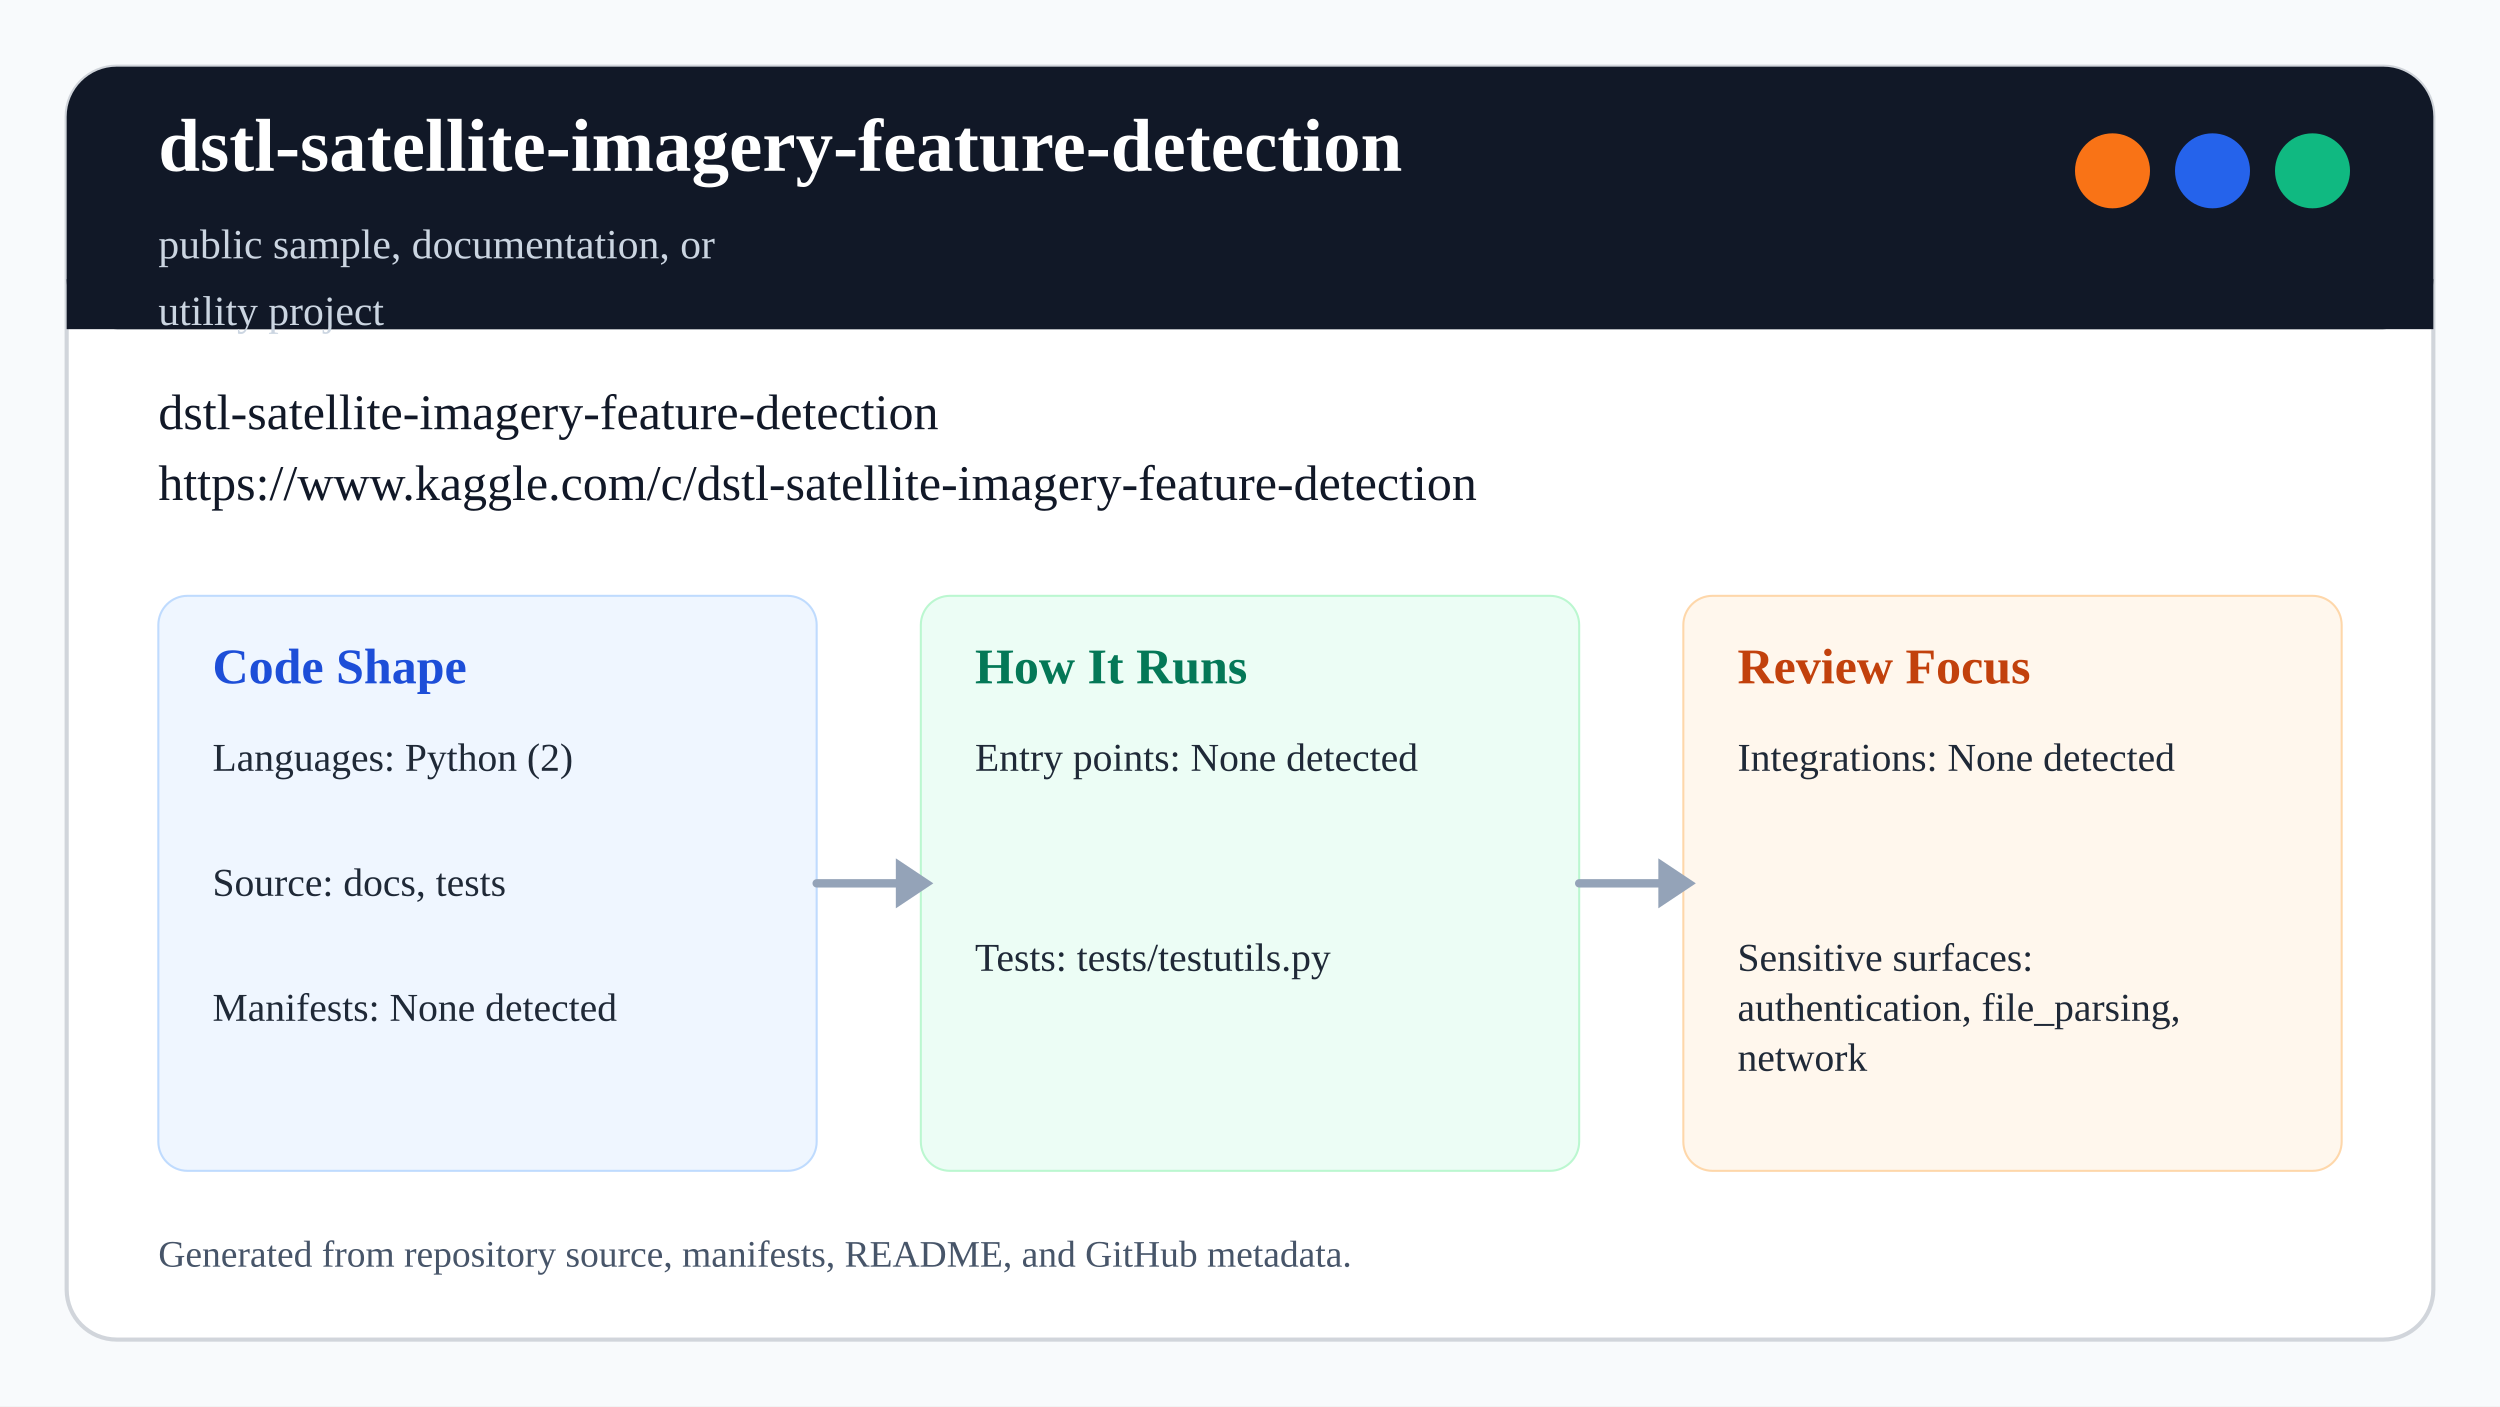
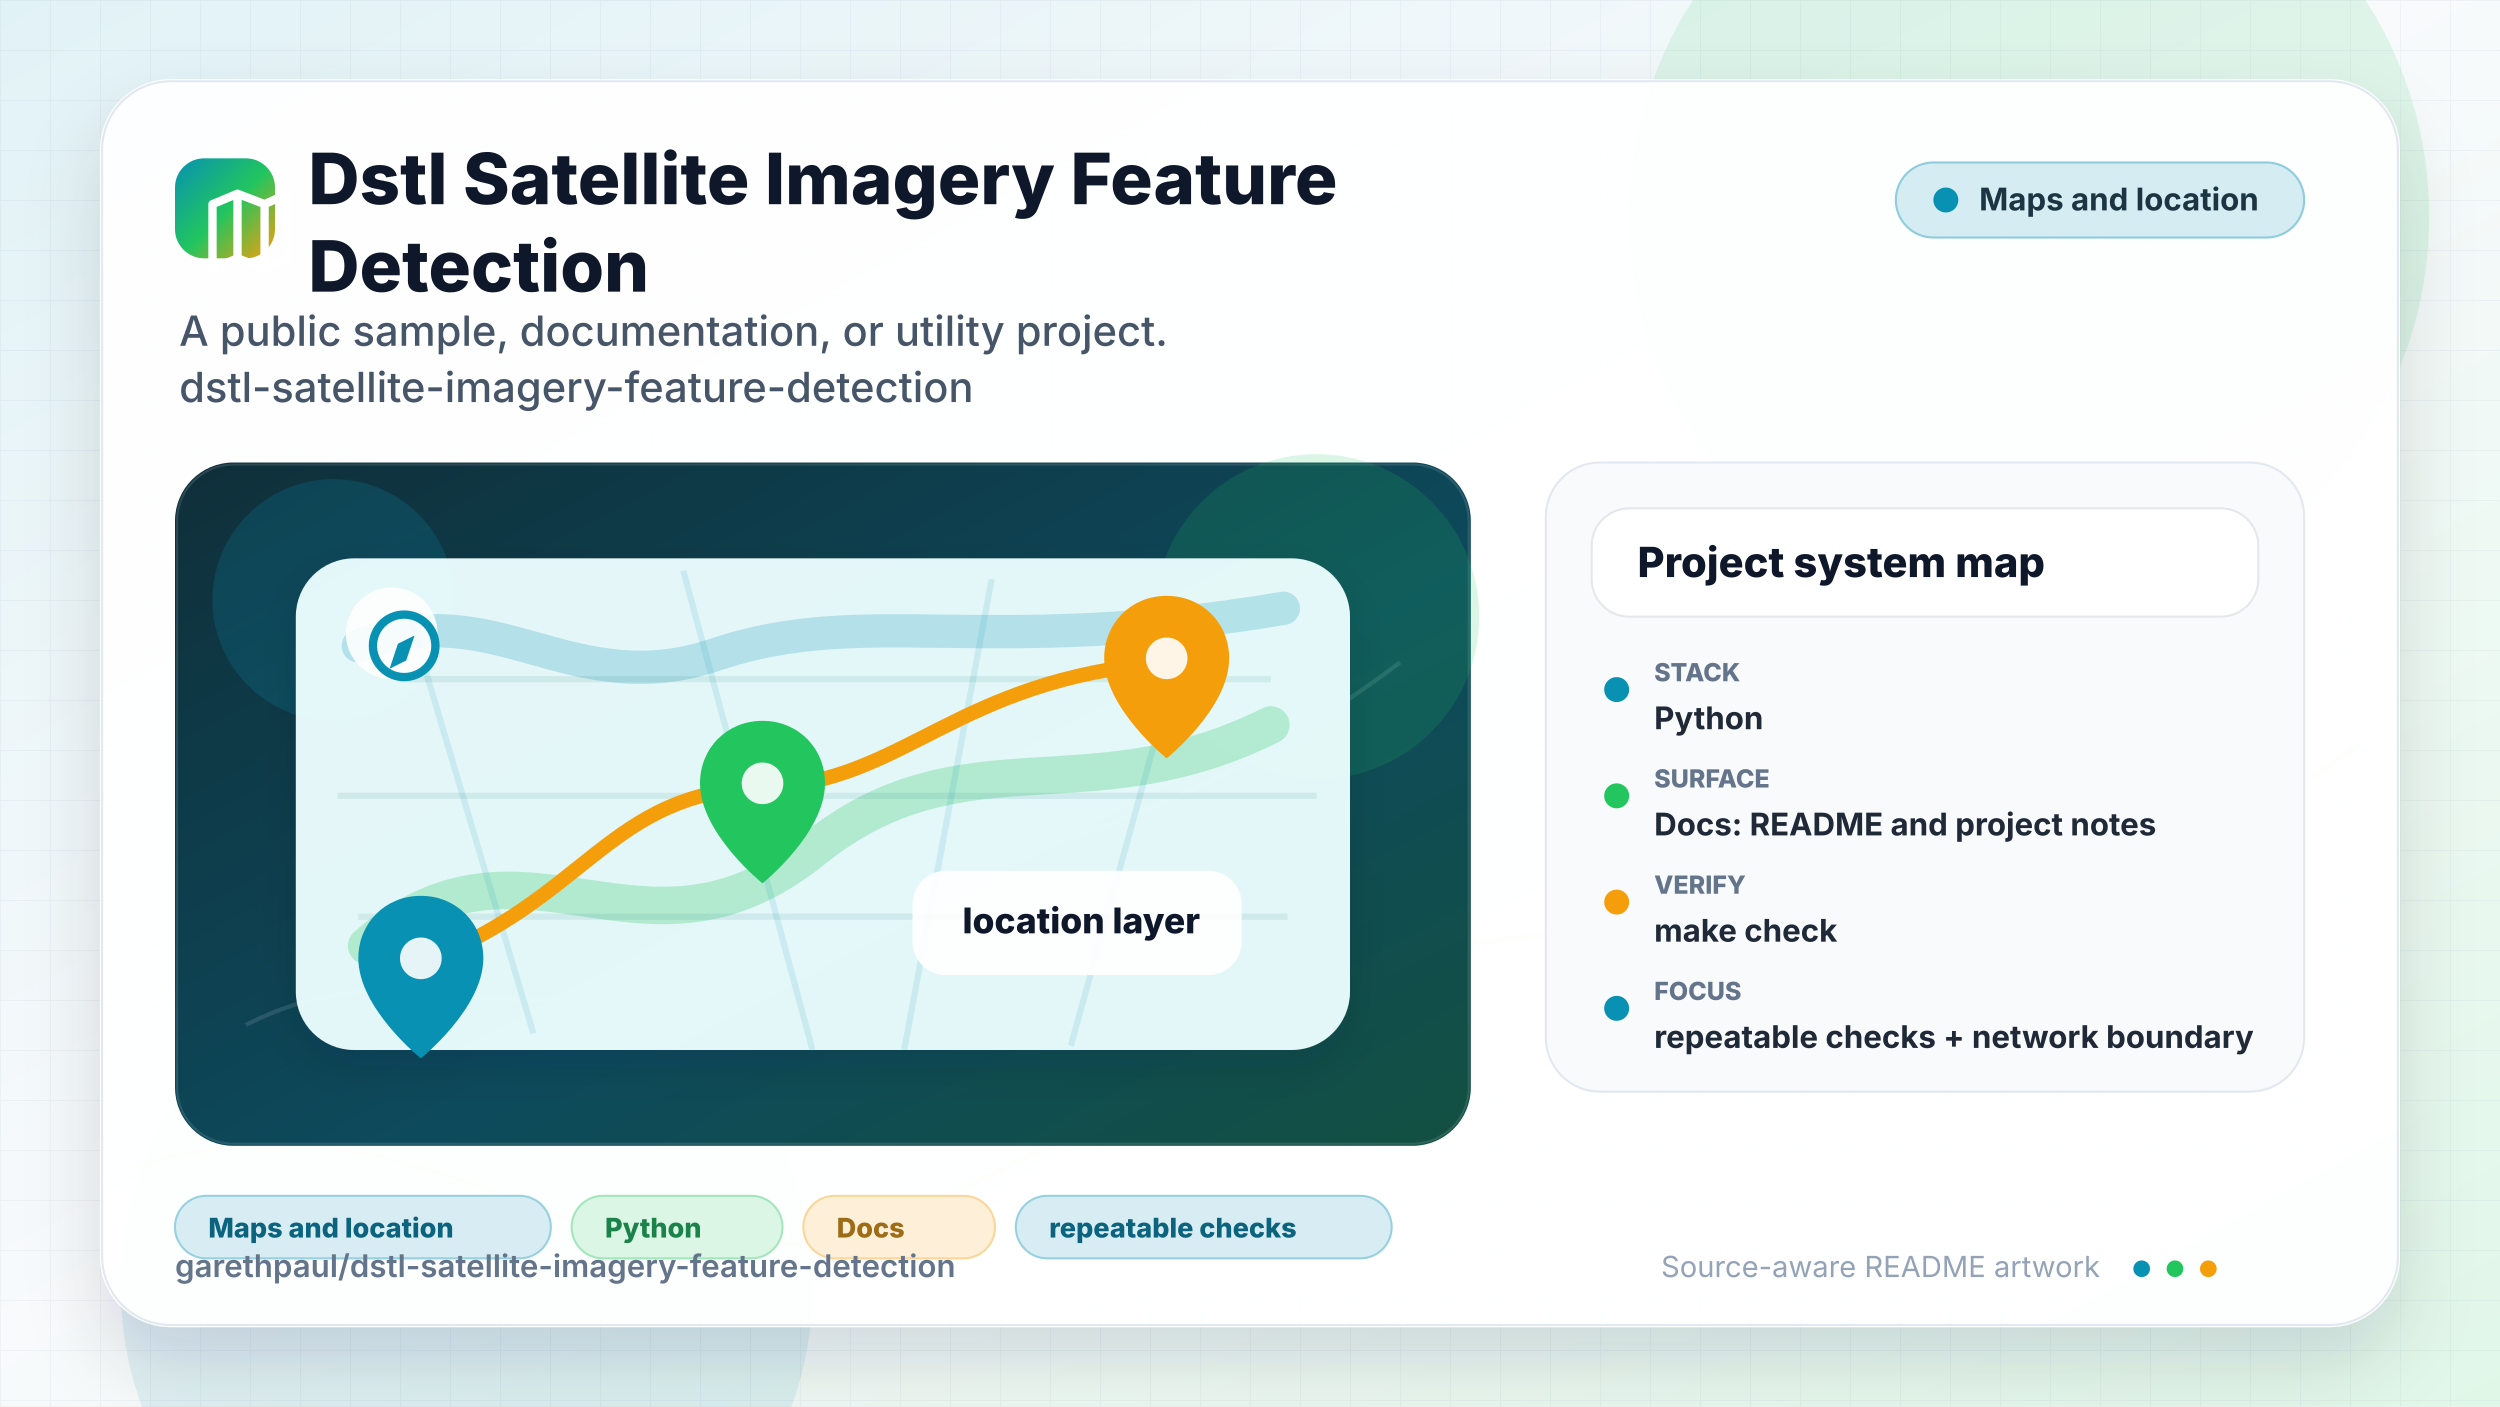
- <svg xmlns="http://www.w3.org/2000/svg" width="1200" height="675" viewBox="0 0 1200 675" role="img" aria-labelledby="title desc">
-   <rect width="1200" height="675" fill="#f8fafc" />
-   <rect x="32" y="32" width="1136" height="611" rx="24" fill="#ffffff" stroke="#d1d5db" stroke-width="2" />
-   <rect x="32" y="32" width="1136" height="126" rx="24" fill="#111827" />
-   <path d="M32 134h1136v24H32z" fill="#111827" />
-   <circle cx="1062" cy="82" r="18" fill="#2563eb" />
-   <circle cx="1110" cy="82" r="18" fill="#10b981" />
-   <circle cx="1014" cy="82" r="18" fill="#f97316" />
-   <text x="76" y="82" font-size="36" fill="#ffffff" font-weight="700">dstl-satellite-imagery-feature-detection</text>
-   <text x="76" y="124" font-size="20" fill="#cbd5e1">public sample, documentation, or</text>
-   <text x="76" y="156" font-size="20" fill="#cbd5e1">utility project</text>
-   <text x="76" y="206" font-size="24" fill="#111827">dstl-satellite-imagery-feature-detection</text>
-   <text x="76" y="240" font-size="24" fill="#111827">https://www.kaggle.com/c/dstl-satellite-imagery-feature-detection</text>
-   <rect x="76" y="286" width="316" height="276" rx="14" fill="#eff6ff" stroke="#bfdbfe" />
-   <text x="102" y="328" font-size="24" font-weight="700" fill="#1d4ed8">Code Shape</text>
-   <text x="102" y="370" font-size="19" fill="#1f2937">Languages: Python (2)</text>
-   <text x="102" y="430" font-size="19" fill="#1f2937">Source: docs, tests</text>
-   <text x="102" y="490" font-size="19" fill="#1f2937">Manifests: None detected</text>
-   <rect x="442" y="286" width="316" height="276" rx="14" fill="#ecfdf5" stroke="#bbf7d0" />
-   <text x="468" y="328" font-size="24" font-weight="700" fill="#047857">How It Runs</text>
-   <text x="468" y="370" font-size="19" fill="#1f2937">Entry points: None detected</text>
-   <text x="468" y="466" font-size="19" fill="#1f2937">Tests: tests/testutils.py</text>
-   <rect x="808" y="286" width="316" height="276" rx="14" fill="#fff7ed" stroke="#fed7aa" />
-   <text x="834" y="328" font-size="24" font-weight="700" fill="#c2410c">Review Focus</text>
-   <text x="834" y="370" font-size="19" fill="#1f2937">Integrations: None detected</text>
-   <text x="834" y="466" font-size="19" fill="#1f2937">Sensitive surfaces:</text>
-   <text x="834" y="490" font-size="19" fill="#1f2937">authentication, file_parsing,</text>
-   <text x="834" y="514" font-size="19" fill="#1f2937">network</text>
-   <path d="M392 424h50" stroke="#94a3b8" stroke-width="4" stroke-linecap="round" />
-   <path d="M430 412l18 12-18 12z" fill="#94a3b8" />
-   <path d="M758 424h50" stroke="#94a3b8" stroke-width="4" stroke-linecap="round" />
-   <path d="M796 412l18 12-18 12z" fill="#94a3b8" />
-   <text x="76" y="608" font-size="18" fill="#475569">Generated from repository source, manifests, README, and GitHub metadata.</text>
+ <svg xmlns="http://www.w3.org/2000/svg" width="1200" height="675" viewBox="0 0 1200 675" role="img" aria-labelledby="pix6j6y-title pix6j6y-desc">
+   <defs>
+     <linearGradient id="pix6j6y-bg" x1="0" y1="0" x2="1" y2="1">
+       <stop offset="0%" stop-color="#e1f2f6" />
+       <stop offset="48%" stop-color="#f8fafc" />
+       <stop offset="100%" stop-color="#e0f7e8" />
+     </linearGradient>
+     <linearGradient id="pix6j6y-stage" x1="0" y1="0" x2="1" y2="1">
+       <stop offset="0%" stop-color="#0f2f3a" />
+       <stop offset="58%" stop-color="#0d4a5c" />
+       <stop offset="100%" stop-color="#135042" />
+     </linearGradient>
+     <linearGradient id="pix6j6y-accent" x1="0" y1="0" x2="1" y2="1">
+       <stop offset="0%" stop-color="#0891b2" />
+       <stop offset="52%" stop-color="#22c55e" />
+       <stop offset="100%" stop-color="#f59e0b" />
+     </linearGradient>
+     <linearGradient id="pix6j6y-soft" x1="0" y1="0" x2="1" y2="1">
+       <stop offset="0%" stop-color="#c4e5ed" />
+       <stop offset="100%" stop-color="#fdeac9" />
+     </linearGradient>
+     <filter id="pix6j6y-shadow" x="-20%" y="-20%" width="140%" height="150%">
+       <feDropShadow dx="0" dy="18" stdDeviation="18" flood-color="#0f172a" flood-opacity="0.14" />
+     </filter>
+     <filter id="pix6j6y-miniShadow" x="-20%" y="-20%" width="140%" height="150%">
+       <feDropShadow dx="0" dy="8" stdDeviation="10" flood-color="#0f172a" flood-opacity="0.12" />
+     </filter>
+     <pattern id="pix6j6y-grid" width="24" height="24" patternUnits="userSpaceOnUse">
+       <path d="M24 0H0v24" fill="none" stroke="#94a3b8" stroke-opacity="0.16" stroke-width="1" />
+     </pattern>
+     <style>
+       .label { font: 700 13px ui-sans-serif, system-ui, -apple-system, BlinkMacSystemFont, "Segoe UI", sans-serif; letter-spacing: 0; text-transform: uppercase; }
+       .body { font-family: ui-sans-serif, system-ui, -apple-system, BlinkMacSystemFont, "Segoe UI", sans-serif; letter-spacing: 0; }
+     </style>
+   </defs>
+   <rect width="1200" height="675" fill="url(#pix6j6y-bg)" />
+   <rect width="1200" height="675" fill="url(#pix6j6y-grid)" opacity="0.65" />
+   <circle cx="224" cy="618" r="166" fill="#0891b2" opacity="0.10" />
+   <circle cx="974" cy="104" r="192" fill="#22c55e" opacity="0.12" />
+   <path d="M66 560 C214 512 278 642 430 584 C576 528 676 408 838 462 C966 504 1034 426 1134 356" fill="none" stroke="#f59e0b" stroke-width="2" stroke-opacity="0.18" />
+   <rect x="48" y="38" width="1104" height="599" rx="34" fill="#ffffff" opacity="0.94" filter="url(#pix6j6y-shadow)" />
+   <rect x="49" y="39" width="1102" height="597" rx="33" fill="none" stroke="#e2e8f0" stroke-width="1" />
+   <g class="body">
+     <rect x="84" y="76" width="48" height="48" rx="14" fill="url(#pix6j6y-accent)" />
+     <path d="M4 8l12-5 13 5 11-5v31l-11 5-13-5-12 5z M16 3v31 M29 8v31" transform="translate(98 90)" stroke="#ffffff" stroke-width="4" stroke-linecap="round" stroke-linejoin="round" fill="none" />
+     <text x="148" y="98" fill="#0f172a" font-size="34" font-weight="800">Dstl Satellite Imagery Feature</text>
+     <text x="148" y="140" fill="#0f172a" font-size="34" font-weight="800">Detection</text>
+     <rect x="910" y="78" width="196" height="36" rx="18" fill="#d5ecf2" stroke="#8dccdc" />
+     <circle cx="934" cy="96" r="6" fill="#0891b2" />
+     <text x="950" y="101" fill="#1c3543" font-size="15" font-weight="700">Maps and location</text>
+     <text x="86" y="166" fill="#475569" font-size="20" font-weight="500">A public sample, documentation, or utility project.</text>
+     <text x="86" y="193" fill="#475569" font-size="20" font-weight="500">dstl-satellite-imagery-feature-detection</text>
+   </g>
+   <g transform="translate(84 222)">
+     <rect x="0" y="0" width="622" height="328" rx="28" fill="url(#pix6j6y-stage)" />
+     <rect x="1" y="1" width="620" height="326" rx="27" fill="none" stroke="#ffffff" stroke-opacity="0.12" />
+     <path d="M34 270 C116 228 166 286 250 236 C338 184 430 214 588 96" fill="none" stroke="#ffffff" stroke-opacity="0.12" stroke-width="2" />
+     <circle cx="76" cy="66" r="58" fill="#0891b2" opacity="0.20" />
+     <circle cx="548" cy="74" r="78" fill="#22c55e" opacity="0.16" />
+     <g class="body">
+       <rect x="58" y="46" width="506" height="236" rx="28" fill="#ecfeff" opacity="0.96" filter="url(#pix6j6y-miniShadow)" />
+       <path d="M88 88 C154 62 190 116 260 92 C332 68 390 94 532 70" fill="none" stroke="#0891b2" stroke-width="16" stroke-linecap="round" opacity="0.22" />
+       <path d="M92 232 C168 166 224 252 306 186 C378 128 438 170 526 126" fill="none" stroke="#22c55e" stroke-width="18" stroke-linecap="round" opacity="0.26" />
+       <path d="M112 72 L172 274 M244 52 L306 282 M392 56 L350 282 M488 70 L430 280" stroke="#0891b2" stroke-opacity="0.12" stroke-width="3" />
+       <path d="M78 160 H548 M88 218 H534 M108 104 H526" stroke="#0f766e" stroke-opacity="0.10" stroke-width="3" />
+       <path d="M118 240 C198 210 208 158 282 156 C350 154 374 104 476 96" fill="none" stroke="#f59e0b" stroke-width="7" stroke-linecap="round" />
+       <path d="M118 208c-17 0-30 13-30 30 0 24 30 48 30 48s30-24 30-48c0-17-13-30-30-30z" fill="#0891b2" />
+       <circle cx="118" cy="238" r="10" fill="#ffffff" opacity="0.9" />
+       <path d="M282 124c-17 0-30 13-30 30 0 24 30 48 30 48s30-24 30-48c0-17-13-30-30-30z" fill="#22c55e" />
+       <circle cx="282" cy="154" r="10" fill="#ffffff" opacity="0.9" />
+       <path d="M476 64c-17 0-30 13-30 30 0 24 30 48 30 48s30-24 30-48c0-17-13-30-30-30z" fill="#f59e0b" />
+       <circle cx="476" cy="94" r="10" fill="#ffffff" opacity="0.9" />
+       <rect x="354" y="196" width="158" height="50" rx="16" fill="#ffffff" opacity="0.92" />
+       <text x="378" y="226" fill="#0f172a" font-size="17" font-weight="800">location layer</text>
+       <circle cx="104" cy="82" r="22" fill="#ffffff" opacity="0.88" />
+       <circle cx="110" cy="88" r="15" stroke="#0891b2" stroke-width="4" stroke-linecap="round" stroke-linejoin="round" fill="none" />
+       <path d="M23 13l-4 12-8 4 4-12z" transform="translate(92 70)" fill="#0891b2" />
+     </g>
+   </g>
+   <g class="body" transform="translate(742 222)">
+     <rect x="0" y="0" width="364" height="302" rx="26" fill="#f8fafc" stroke="#e2e8f0" />
+     <rect x="22" y="22" width="320" height="52" rx="18" fill="#ffffff" stroke="#e5e7eb" />
+     <text x="44" y="55" fill="#0f172a" font-size="20" font-weight="800">Project system map</text>
+     <g transform="translate(24 94)">
+       <circle cx="10" cy="15" r="6" fill="#0891b2" />
+       <text x="28" y="11" fill="#64748b" font-size="12" font-weight="800">STACK</text>
+       <text x="28" y="34" fill="#1f2937" font-size="15" font-weight="650">Python</text>
+     </g>
+     <g transform="translate(24 145)">
+       <circle cx="10" cy="15" r="6" fill="#22c55e" />
+       <text x="28" y="11" fill="#64748b" font-size="12" font-weight="800">SURFACE</text>
+       <text x="28" y="34" fill="#1f2937" font-size="15" font-weight="650">Docs: README and project notes</text>
+     </g>
+     <g transform="translate(24 196)">
+       <circle cx="10" cy="15" r="6" fill="#f59e0b" />
+       <text x="28" y="11" fill="#64748b" font-size="12" font-weight="800">VERIFY</text>
+       <text x="28" y="34" fill="#1f2937" font-size="15" font-weight="650">make check</text>
+     </g>
+     <g transform="translate(24 247)">
+       <circle cx="10" cy="15" r="6" fill="#0891b2" />
+       <text x="28" y="11" fill="#64748b" font-size="12" font-weight="800">FOCUS</text>
+       <text x="28" y="34" fill="#1f2937" font-size="15" font-weight="650">repeatable checks + network boundary</text>
+     </g>
+   </g>
+   <g class="body">
+     <rect x="84" y="574" width="180.4" height="30" rx="15" fill="#d7edf3" stroke="#97d1df" />
+     <text x="100" y="594" fill="#0b637e" font-size="13" font-weight="800">Maps and location</text>
+     <rect x="274.4" y="574" width="101.2" height="30" rx="15" fill="#dcf6e5" stroke="#a2e7bb" />
+     <text x="290.4" y="594" fill="#1b834a" font-size="13" font-weight="800">Python</text>
+     <rect x="385.6" y="574" width="92" height="30" rx="15" fill="#fdefd8" stroke="#fbd699" />
+     <text x="401.6" y="594" fill="#9e6b17" font-size="13" font-weight="800">Docs</text>
+     <rect x="487.6" y="574" width="180.4" height="30" rx="15" fill="#d7edf3" stroke="#97d1df" />
+     <text x="503.6" y="594" fill="#0b637e" font-size="13" font-weight="800">repeatable checks</text>
+   </g>
+   <g class="body">
+     <text x="84" y="613" fill="#64748b" font-size="15" font-weight="600">garethpaul/dstl-satellite-imagery-feature-detection</text>
+     <text x="1008" y="613" fill="#94a3b8" font-size="14" text-anchor="end">Source-aware README artwork</text>
+     <circle cx="1028" cy="609" r="4" fill="#0891b2" />
+     <circle cx="1044" cy="609" r="4" fill="#22c55e" />
+     <circle cx="1060" cy="609" r="4" fill="#f59e0b" />
+   </g>
</svg>
